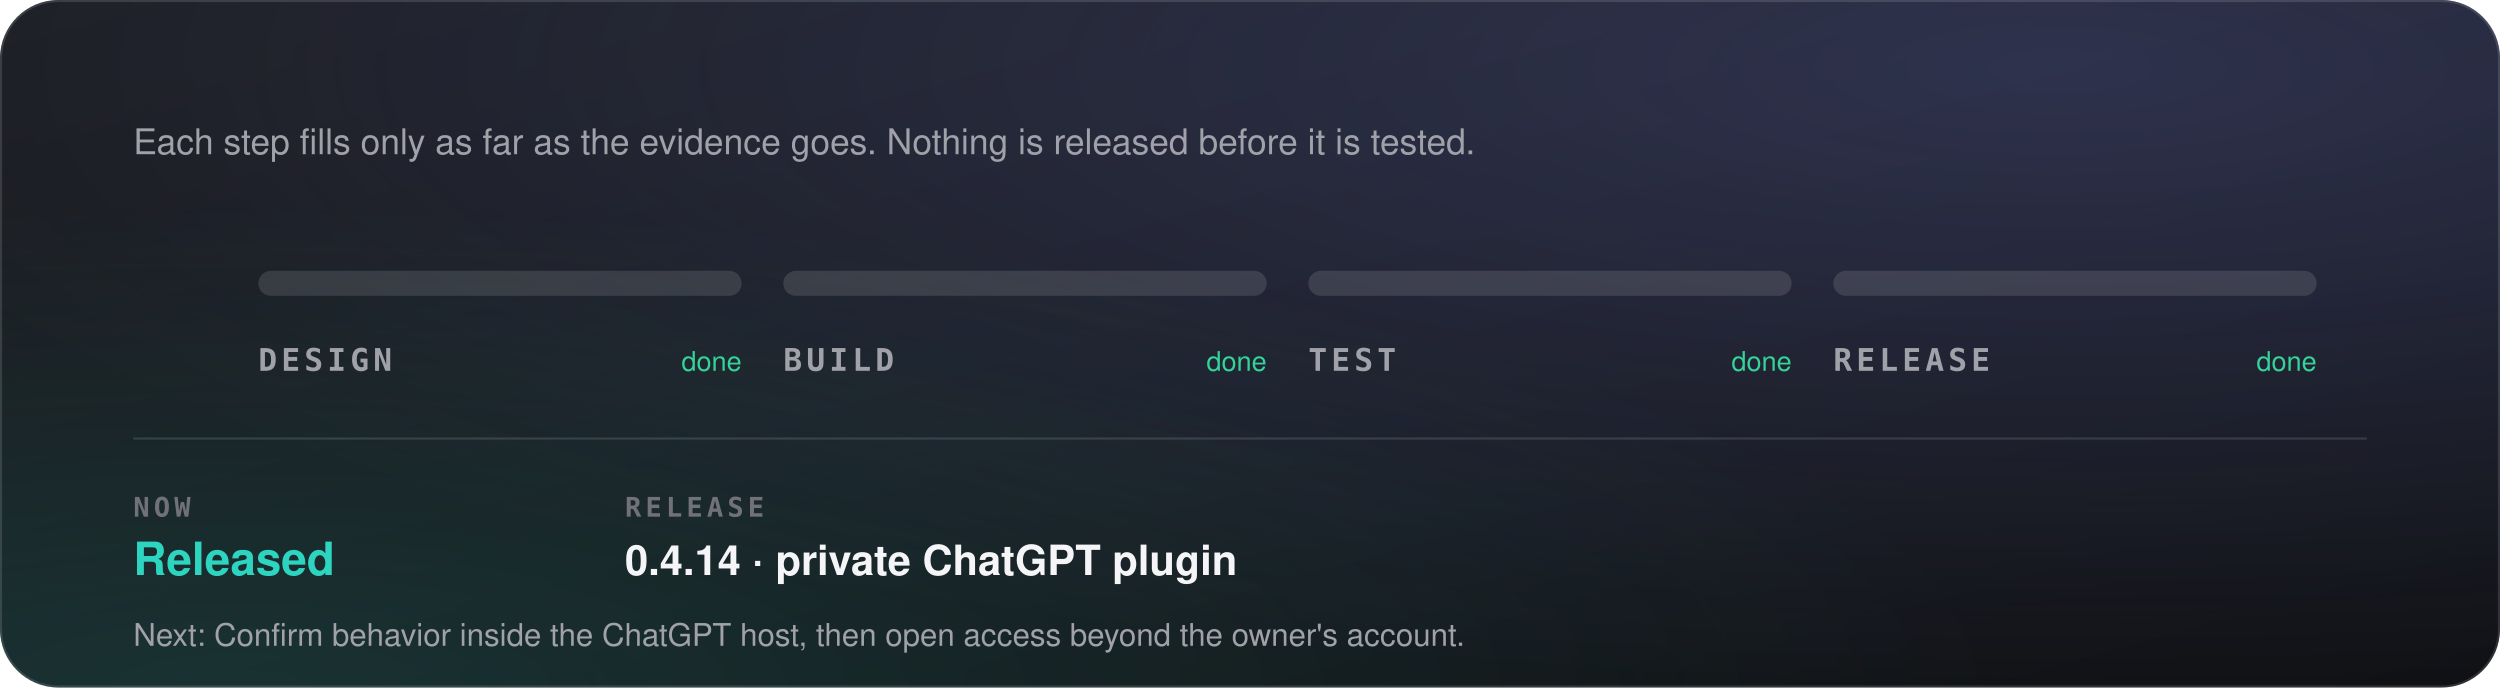
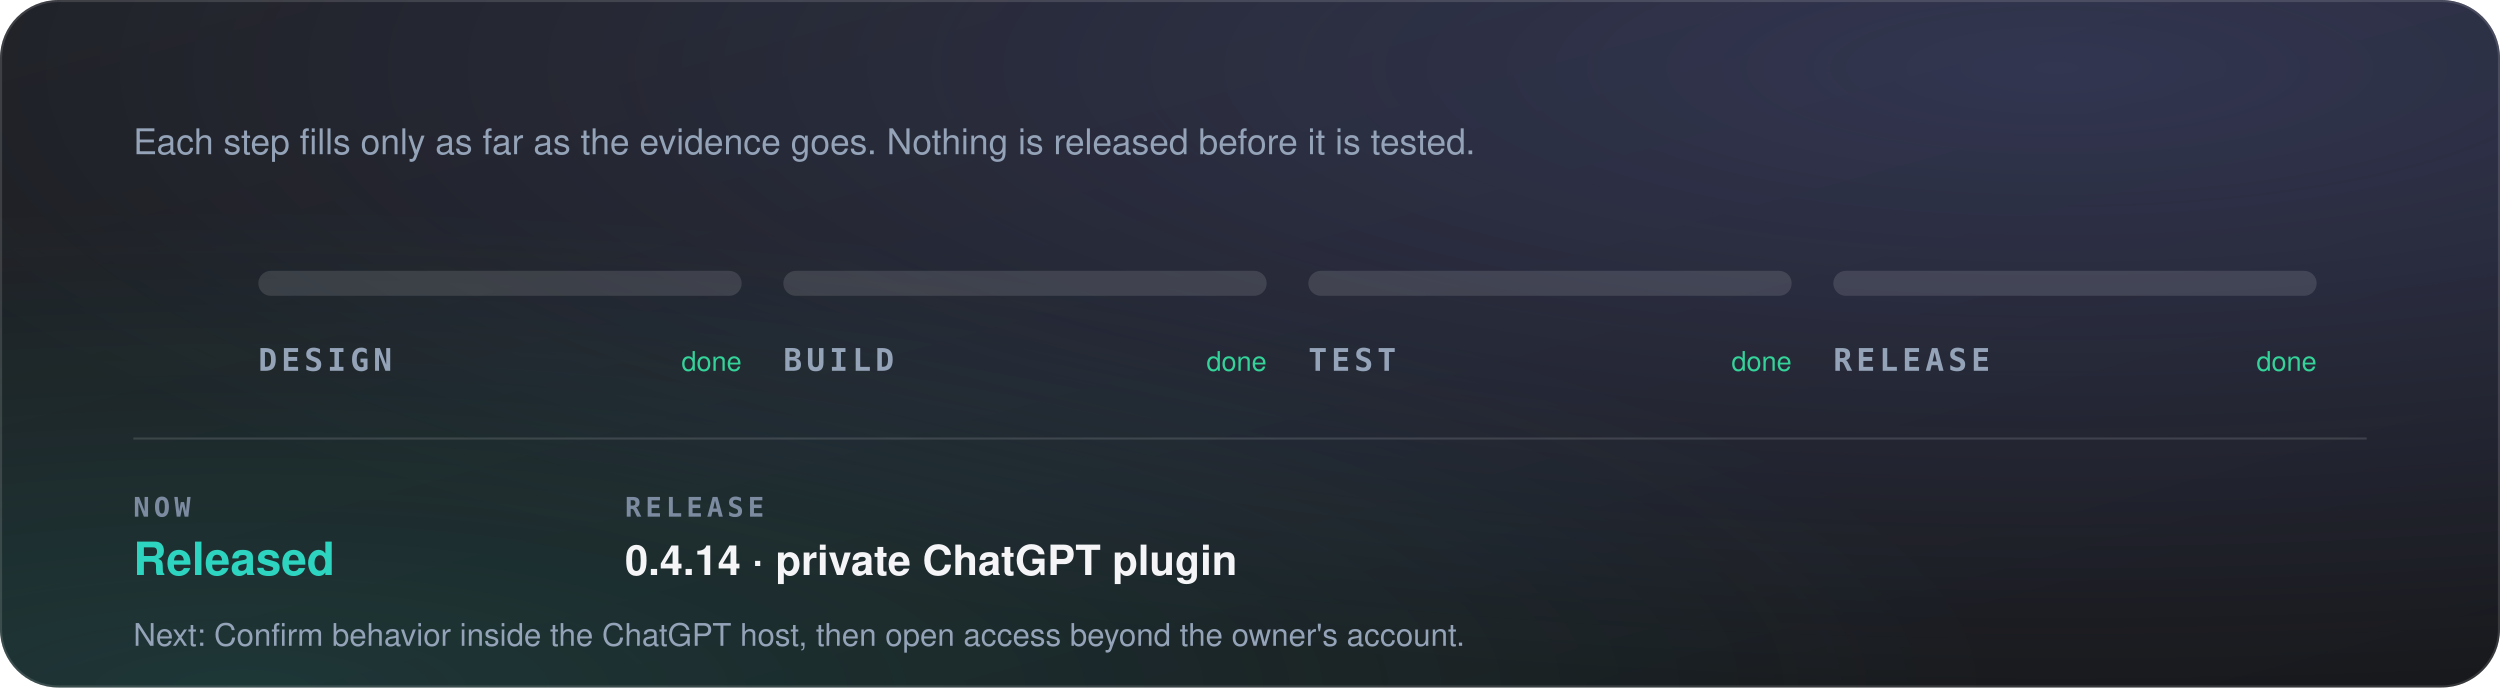
<svg xmlns="http://www.w3.org/2000/svg" viewBox="0 0 1200 330" width="1200" height="330" role="img" aria-label="Where it stands: now Released; release 0.4.14 · private ChatGPT plugin; next Confirm behavior inside the ChatGPT host, then open access beyond the owner's account.">
  <style>.f0{transform-origin:124px 0;transform:scaleX(0);animation:f0 9s infinite}@keyframes f0{0%,0.0%{transform:scaleX(0)}11.1%,90%{transform:scaleX(1)}100%{transform:scaleX(0)}}.f1{transform-origin:376px 0;transform:scaleX(0);animation:f1 9s infinite}@keyframes f1{0%,13.3%{transform:scaleX(0)}24.4%,90%{transform:scaleX(1)}100%{transform:scaleX(0)}}.f2{transform-origin:628px 0;transform:scaleX(0);animation:f2 9s infinite}@keyframes f2{0%,26.7%{transform:scaleX(0)}37.8%,90%{transform:scaleX(1)}100%{transform:scaleX(0)}}.f3{transform-origin:880px 0;transform:scaleX(0);animation:f3 9s infinite}@keyframes f3{0%,40.0%{transform:scaleX(0)}51.1%,90%{transform:scaleX(1)}100%{transform:scaleX(0)}}@media (prefers-reduced-motion: reduce){*{animation:none!important}}</style>
  <defs>
    <linearGradient id="bg" x1="0" y1="0" x2="1" y2="1">
-       <stop offset="0" stop-color="#1d1f24" />
-       <stop offset="1" stop-color="#101114" />
+       <stop offset="0" stop-color="#1f2125" />
+       <stop offset="1" stop-color="#18191c" />
    </linearGradient>
    <linearGradient id="accent" x1="0" y1="0" x2="1" y2="0">
      <stop offset="0" stop-color="#2dd4bf" />
      <stop offset=".5" stop-color="#818cf8" />
      <stop offset="1" stop-color="#c084fc" />
    </linearGradient>
    <radialGradient id="glow" cx=".82" cy=".1" r=".9">
      <stop offset="0" stop-color="#818cf8" stop-opacity=".22" />
      <stop offset="1" stop-color="#818cf8" stop-opacity="0" />
    </radialGradient>
    <radialGradient id="glow2" cx=".1" cy="1" r=".7">
      <stop offset="0" stop-color="#2dd4bf" stop-opacity=".14" />
      <stop offset="1" stop-color="#2dd4bf" stop-opacity="0" />
    </radialGradient>
  </defs>
  <rect width="1200" height="330" rx="28" fill="url(#bg)" />
  <rect width="1200" height="330" rx="28" fill="url(#glow)" />
  <rect width="1200" height="330" rx="28" fill="url(#glow2)" />
  <rect x=".5" y=".5" width="1199" height="329" rx="27.5" fill="none" stroke="rgba(255,255,255,0.13)" />
-   <text x="64" y="74" font-family="-apple-system, BlinkMacSystemFont, 'Segoe UI', Helvetica, Arial, sans-serif" font-size="17" font-weight="400" fill="#a1a1aa" text-anchor="start" letter-spacing="0">Each step fills only as far as the evidence goes. Nothing is released before it is tested.</text>
+   <text x="64" y="74" font-family="-apple-system, BlinkMacSystemFont, 'Segoe UI', Helvetica, Arial, sans-serif" font-size="17" font-weight="400" fill="#94a3b8" text-anchor="start" letter-spacing="0">Each step fills only as far as the evidence goes. Nothing is released before it is tested.</text>
  <rect x="124" y="130" width="232" height="12" rx="6" fill="rgba(255,255,255,.12)" />
  <rect class="f0" x="124" y="130" width="232" height="12" rx="6" fill="#34d399" />
-   <text x="124" y="178" font-family="SFMono-Regular, Menlo, Consolas, monospace" font-size="15" font-weight="600" fill="#a1a1aa" text-anchor="start" letter-spacing="2">DESIGN</text>
+   <text x="124" y="178" font-family="SFMono-Regular, Menlo, Consolas, monospace" font-size="15" font-weight="600" fill="#94a3b8" text-anchor="start" letter-spacing="2">DESIGN</text>
  <text x="356" y="178" font-family="-apple-system, BlinkMacSystemFont, 'Segoe UI', Helvetica, Arial, sans-serif" font-size="13" font-weight="500" fill="#34d399" text-anchor="end" letter-spacing="0">done</text>
  <rect x="376" y="130" width="232" height="12" rx="6" fill="rgba(255,255,255,.12)" />
  <rect class="f1" x="376" y="130" width="232" height="12" rx="6" fill="#34d399" />
-   <text x="376" y="178" font-family="SFMono-Regular, Menlo, Consolas, monospace" font-size="15" font-weight="600" fill="#a1a1aa" text-anchor="start" letter-spacing="2">BUILD</text>
+   <text x="376" y="178" font-family="SFMono-Regular, Menlo, Consolas, monospace" font-size="15" font-weight="600" fill="#94a3b8" text-anchor="start" letter-spacing="2">BUILD</text>
  <text x="608" y="178" font-family="-apple-system, BlinkMacSystemFont, 'Segoe UI', Helvetica, Arial, sans-serif" font-size="13" font-weight="500" fill="#34d399" text-anchor="end" letter-spacing="0">done</text>
  <rect x="628" y="130" width="232" height="12" rx="6" fill="rgba(255,255,255,.12)" />
  <rect class="f2" x="628" y="130" width="232" height="12" rx="6" fill="#34d399" />
-   <text x="628" y="178" font-family="SFMono-Regular, Menlo, Consolas, monospace" font-size="15" font-weight="600" fill="#a1a1aa" text-anchor="start" letter-spacing="2">TEST</text>
+   <text x="628" y="178" font-family="SFMono-Regular, Menlo, Consolas, monospace" font-size="15" font-weight="600" fill="#94a3b8" text-anchor="start" letter-spacing="2">TEST</text>
  <text x="860" y="178" font-family="-apple-system, BlinkMacSystemFont, 'Segoe UI', Helvetica, Arial, sans-serif" font-size="13" font-weight="500" fill="#34d399" text-anchor="end" letter-spacing="0">done</text>
  <rect x="880" y="130" width="232" height="12" rx="6" fill="rgba(255,255,255,.12)" />
  <rect class="f3" x="880" y="130" width="232" height="12" rx="6" fill="#34d399" />
-   <text x="880" y="178" font-family="SFMono-Regular, Menlo, Consolas, monospace" font-size="15" font-weight="600" fill="#a1a1aa" text-anchor="start" letter-spacing="2">RELEASE</text>
+   <text x="880" y="178" font-family="SFMono-Regular, Menlo, Consolas, monospace" font-size="15" font-weight="600" fill="#94a3b8" text-anchor="start" letter-spacing="2">RELEASE</text>
  <text x="1112" y="178" font-family="-apple-system, BlinkMacSystemFont, 'Segoe UI', Helvetica, Arial, sans-serif" font-size="13" font-weight="500" fill="#34d399" text-anchor="end" letter-spacing="0">done</text>
  <rect x="64" y="210" width="1072" height="1" fill="rgba(255,255,255,0.13)" />
-   <text x="64" y="248" font-family="SFMono-Regular, Menlo, Consolas, monospace" font-size="13" font-weight="600" fill="#71717a" text-anchor="start" letter-spacing="2">NOW</text>
+   <text x="64" y="248" font-family="SFMono-Regular, Menlo, Consolas, monospace" font-size="13" font-weight="600" fill="#7d8ba1" text-anchor="start" letter-spacing="2">NOW</text>
  <text x="64" y="276" font-family="-apple-system, BlinkMacSystemFont, 'Segoe UI', Helvetica, Arial, sans-serif" font-size="22" font-weight="700" fill="#2dd4bf" text-anchor="start" letter-spacing="0">Released</text>
-   <text x="300" y="248" font-family="SFMono-Regular, Menlo, Consolas, monospace" font-size="13" font-weight="600" fill="#71717a" text-anchor="start" letter-spacing="2">RELEASE</text>
+   <text x="300" y="248" font-family="SFMono-Regular, Menlo, Consolas, monospace" font-size="13" font-weight="600" fill="#7d8ba1" text-anchor="start" letter-spacing="2">RELEASE</text>
  <text x="300" y="276" font-family="-apple-system, BlinkMacSystemFont, 'Segoe UI', Helvetica, Arial, sans-serif" font-size="20" font-weight="600" fill="#f5f5f7" text-anchor="start" letter-spacing="0">0.4.14 · private ChatGPT plugin</text>
-   <text x="64" y="310" font-family="-apple-system, BlinkMacSystemFont, 'Segoe UI', Helvetica, Arial, sans-serif" font-size="15" font-weight="400" fill="#a1a1aa" text-anchor="start" letter-spacing="0">Next: Confirm behavior inside the ChatGPT host, then open access beyond the owner's account.</text>
+   <text x="64" y="310" font-family="-apple-system, BlinkMacSystemFont, 'Segoe UI', Helvetica, Arial, sans-serif" font-size="15" font-weight="400" fill="#94a3b8" text-anchor="start" letter-spacing="0">Next: Confirm behavior inside the ChatGPT host, then open access beyond the owner's account.</text>
</svg>
